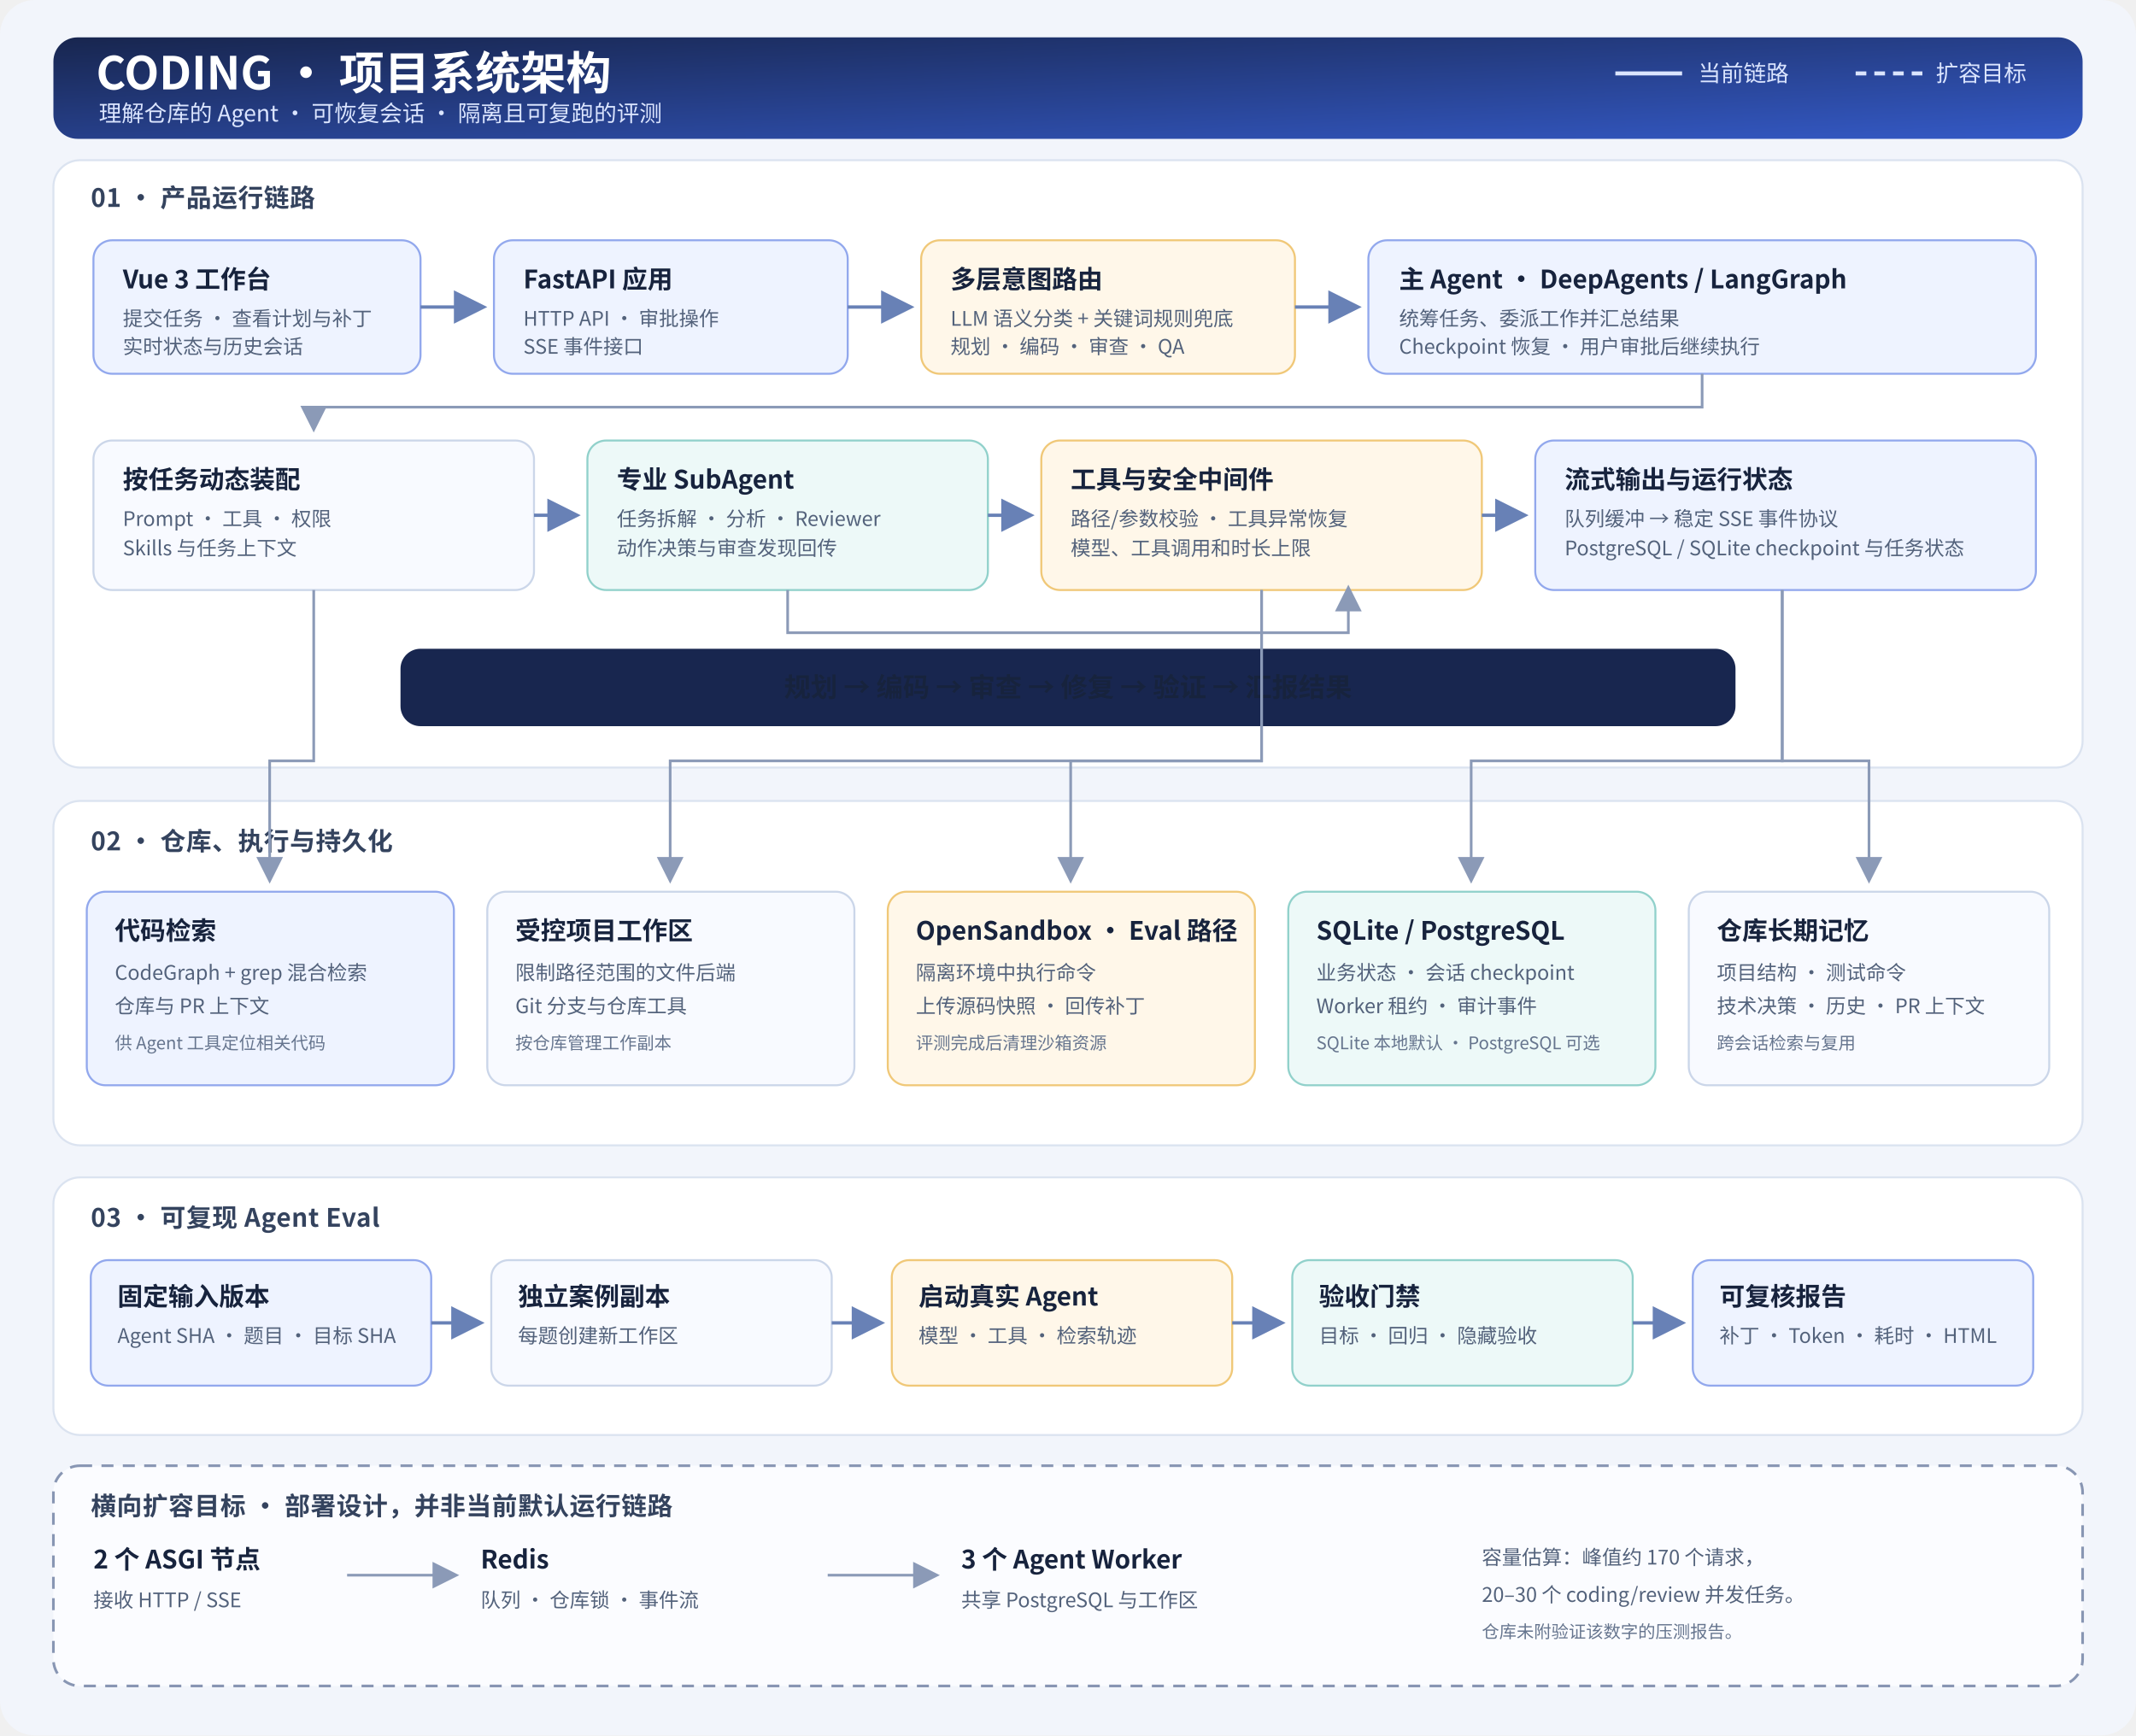
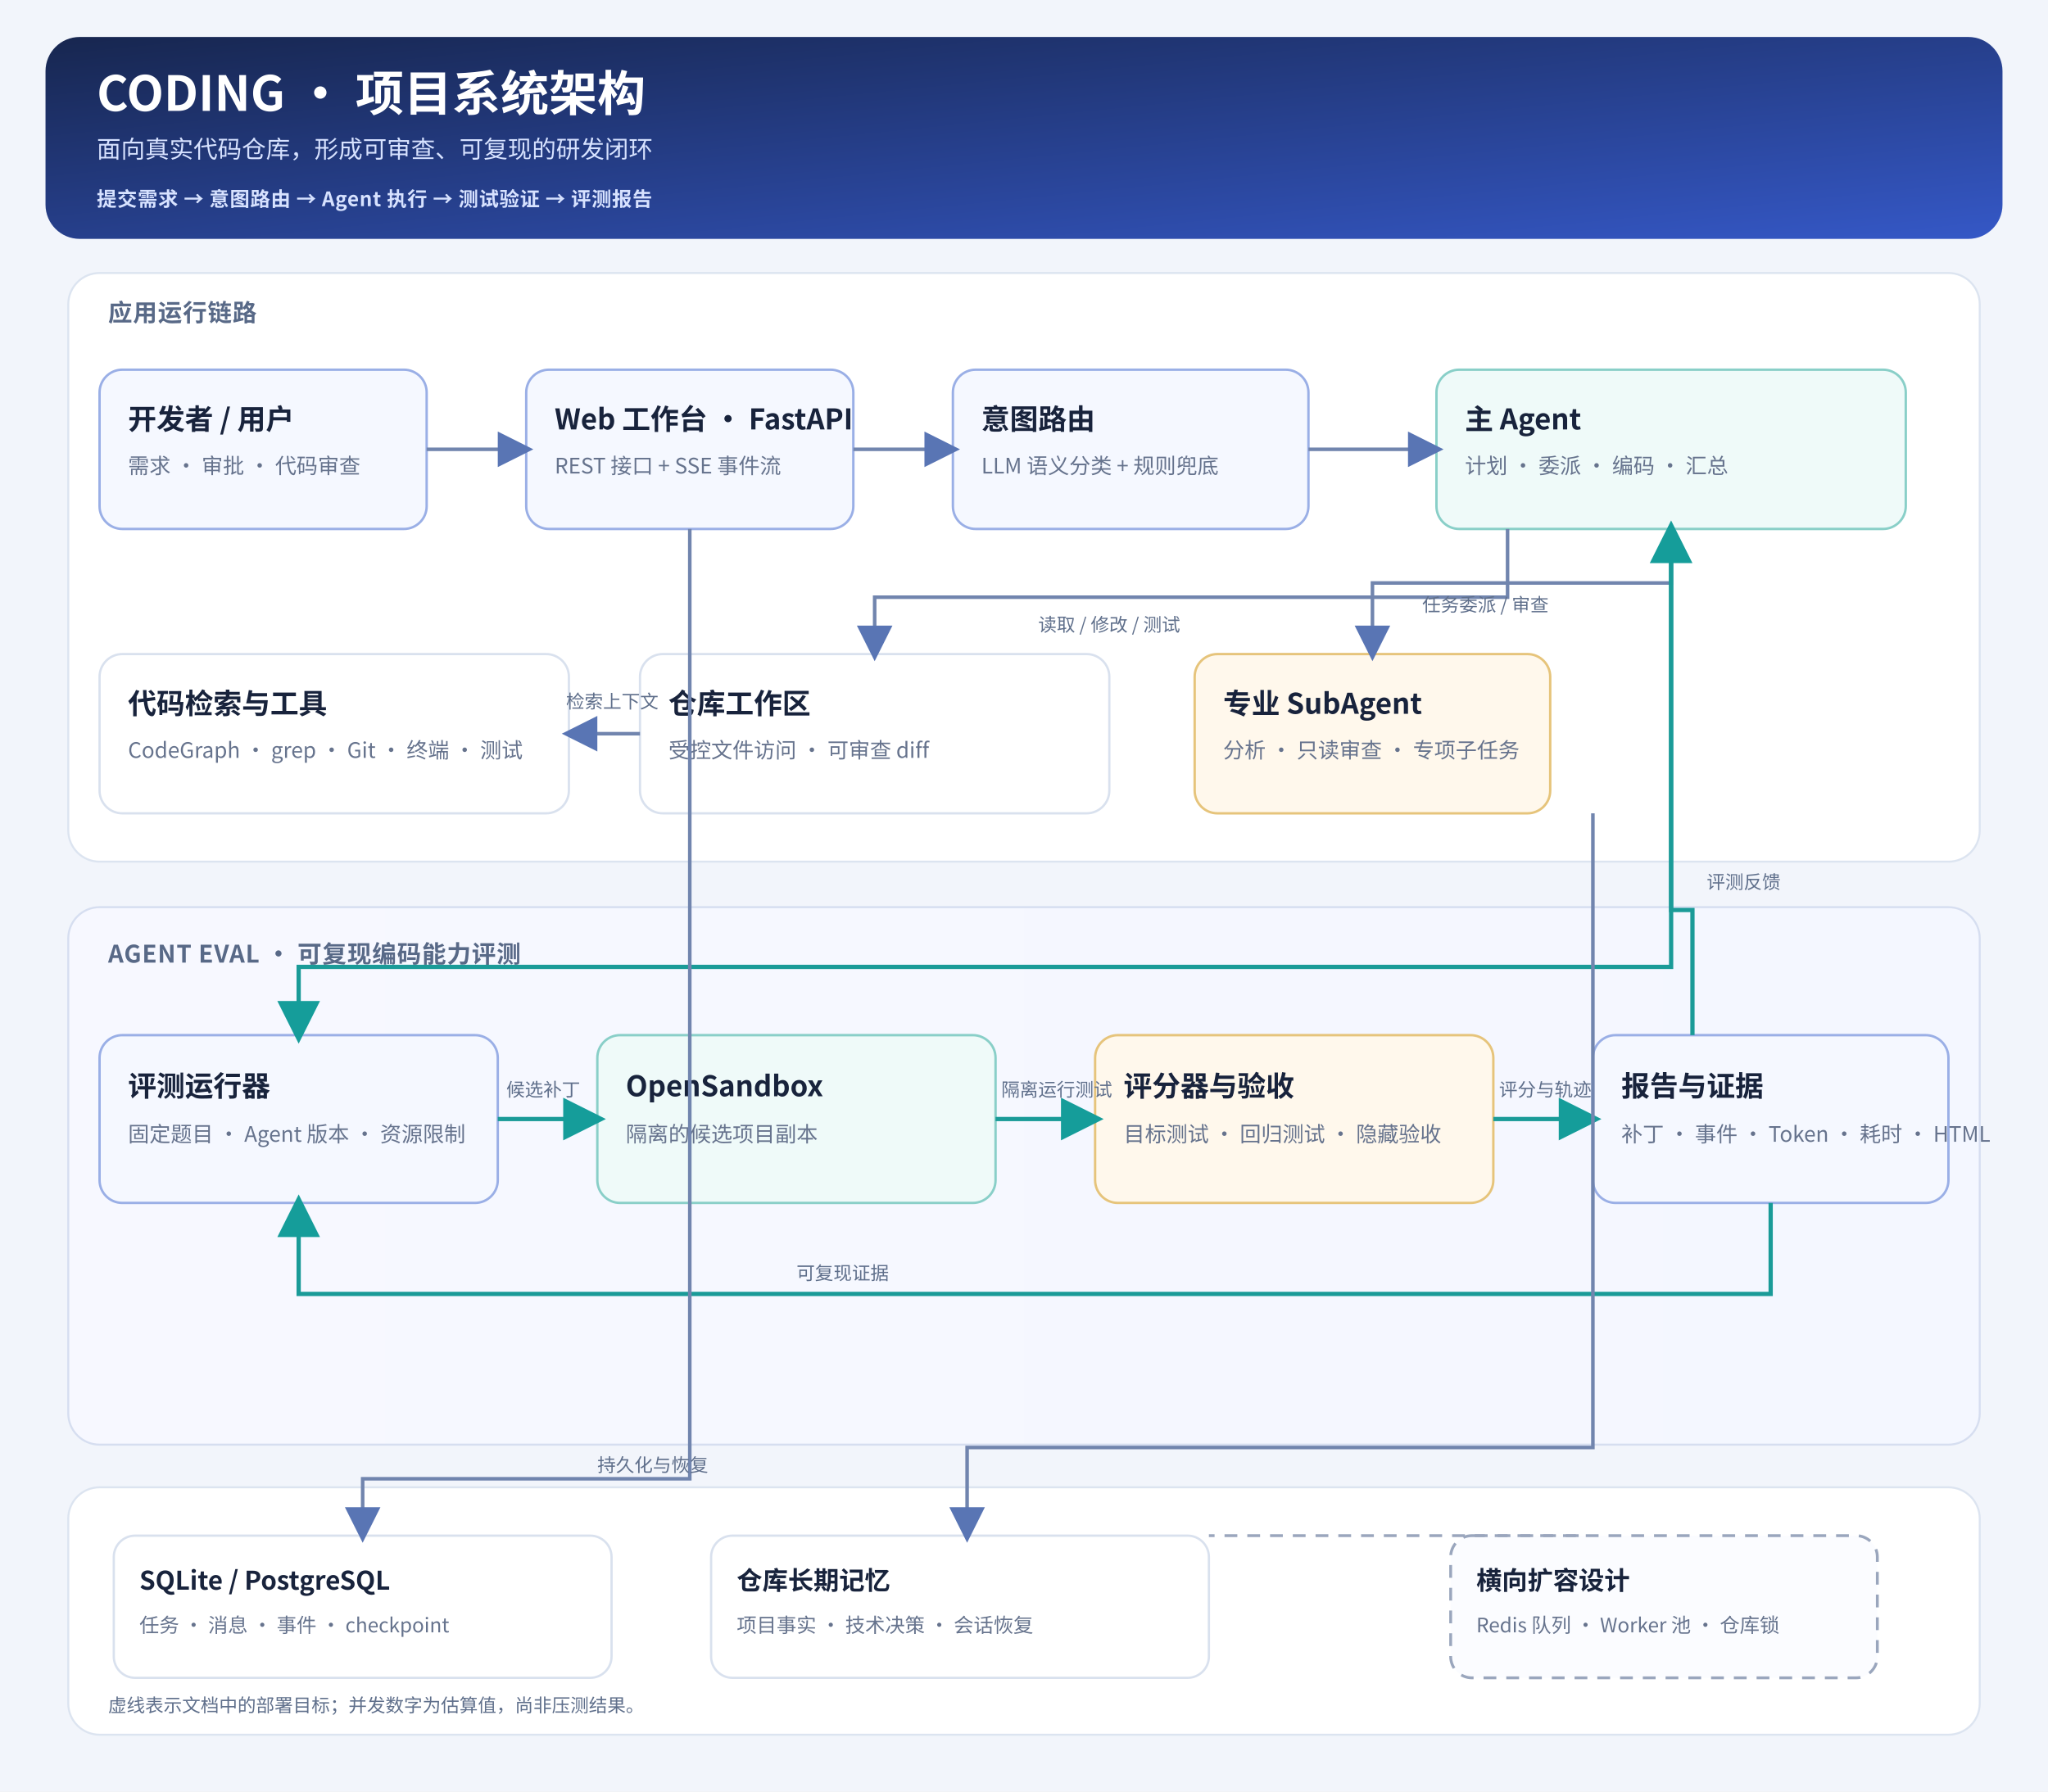
- <svg xmlns="http://www.w3.org/2000/svg" width="1600" height="1300" viewBox="0 0 1600 1300" role="img" aria-labelledby="title desc">
+ <svg xmlns="http://www.w3.org/2000/svg" width="1440" height="1260" viewBox="0 0 1440 1260" role="img" aria-labelledby="title desc">
  <defs>
-     <linearGradient id="hero" x1="0" x2="1" y1="0" y2="1">
-       <stop stop-color="#18264f" />
-       <stop offset="1" stop-color="#3459c5" />
+     <linearGradient id="hero" x1="0" y1="0" x2="1" y2="1">
+       <stop stop-color="#17264f" />
+       <stop offset="1" stop-color="#3558c7" />
+     </linearGradient>
+     <linearGradient id="evalbg" x1="0" y1="0" x2="1" y2="0">
+       <stop stop-color="#f7f8ff" />
+       <stop offset="1" stop-color="#f4f7ff" />
    </linearGradient>
    <marker id="arrow" markerWidth="10" markerHeight="10" refX="8" refY="5" orient="auto">
-       <path d="M0 0L10 5L0 10Z" fill="#6881b6" />
+       <path d="M0 0L10 5L0 10Z" fill="#5975b4" />
    </marker>
-     <marker id="arrow-light" markerWidth="10" markerHeight="10" refX="8" refY="5" orient="auto">
-       <path d="M0 0L10 5L0 10Z" fill="#8b9ab7" />
+     <marker id="arrowTeal" markerWidth="10" markerHeight="10" refX="8" refY="5" orient="auto">
+       <path d="M0 0L10 5L0 10Z" fill="#159d9a" />
    </marker>
-     <style>
-       text{font-family:"Microsoft YaHei","Noto Sans CJK SC","Segoe UI",Arial,sans-serif;fill:#17233d}
-       .title{font-size:34px;font-weight:750;fill:#fff}.subtitle{font-size:17px;fill:#dbe5ff}
-       .section{font-size:19px;font-weight:750;letter-spacing:.4px;fill:#34435e}
-       .head{font-size:19px;font-weight:700}.body{font-size:15px;fill:#53627b}.tiny{font-size:13px;fill:#66758e}
-       .panel{fill:#fff;stroke:#dbe3f0;stroke-width:1.5}.node{fill:#f8faff;stroke:#cbd6e9;stroke-width:1.5}
-       .blue{fill:#eef3ff;stroke:#92a8ed}.teal{fill:#edf9f8;stroke:#91d1cb}.amber{fill:#fff7e9;stroke:#f0c878}
-       .arrow{fill:none;stroke:#6881b6;stroke-width:2.5;marker-end:url(#arrow)}
-       .softarrow{fill:none;stroke:#8b9ab7;stroke-width:2;marker-end:url(#arrow-light)}
-       .dash{fill:#fbfcff;stroke:#8896b3;stroke-width:2;stroke-dasharray:9 7}
-     </style>
+     <style>text{font-family:Microsoft YaHei,Noto Sans CJK SC,Segoe UI,Arial,sans-serif;fill:#18233c} .title{font-size:34px;font-weight:760;fill:#fff} .sub{font-size:17px;fill:#d7e2ff} .section{font-size:17px;font-weight:750;letter-spacing:.5px;fill:#586987} .h{font-size:20px;font-weight:700} .b{font-size:15px;fill:#66738d} .small{font-size:13px;fill:#5f6f8b} .card{fill:#fff;stroke:#d9e1ee;stroke-width:1.6} .app{fill:#f5f8ff;stroke:#9aafe6;stroke-width:1.7} .teal{fill:#effaf9;stroke:#89cfc8;stroke-width:1.7} .amber{fill:#fff8ec;stroke:#e6c47b;stroke-width:1.7} .line{fill:none;stroke:#7185ae;stroke-width:2.5;marker-end:url(#arrow)} .flow{fill:none;stroke:#1a9b98;stroke-width:3;marker-end:url(#arrowTeal)} .future{fill:#fbfcff;stroke:#9aa6bd;stroke-width:2;stroke-dasharray:9 7} .tag{fill:#e9eefb} .tagtext{font-size:12px;font-weight:700;fill:#526790}</style>
  </defs>
-   <rect width="1600" height="1300" rx="26" fill="#f2f5fb" />
-   <rect x="40" y="28" width="1520" height="76" rx="18" fill="url(#hero)" />
-   <text x="72" y="67" class="title">CODING · 项目系统架构</text>
-   <text x="74" y="91" class="subtitle">理解仓库的 Agent · 可恢复会话 · 隔离且可复跑的评测</text>
-   <line x1="1210" y1="55" x2="1260" y2="55" stroke="#dbe5ff" stroke-width="3" />
-   <text x="1272" y="61" class="subtitle">当前链路</text>
-   <line x1="1390" y1="55" x2="1440" y2="55" stroke="#dbe5ff" stroke-width="3" stroke-dasharray="8 6" />
-   <text x="1450" y="61" class="subtitle">扩容目标</text>
-   <rect x="40" y="120" width="1520" height="455" rx="20" class="panel" />
-   <text x="68" y="155" class="section">01 · 产品运行链路</text>
-   <rect x="70" y="180" width="245" height="100" rx="14" class="node blue" />
-   <text x="92" y="216" class="head">Vue 3 工作台</text>
-   <text x="92" y="244" class="body">提交任务 · 查看计划与补丁</text>
-   <text x="92" y="265" class="body">实时状态与历史会话</text>
-   <rect x="370" y="180" width="265" height="100" rx="14" class="node blue" />
-   <text x="392" y="216" class="head">FastAPI 应用</text>
-   <text x="392" y="244" class="body">HTTP API · 审批操作</text>
-   <text x="392" y="265" class="body">SSE 事件接口</text>
-   <rect x="690" y="180" width="280" height="100" rx="14" class="node amber" />
-   <text x="712" y="216" class="head">多层意图路由</text>
-   <text x="712" y="244" class="body">LLM 语义分类 + 关键词规则兜底</text>
-   <text x="712" y="265" class="body">规划 · 编码 · 审查 · QA</text>
-   <rect x="1025" y="180" width="500" height="100" rx="14" class="node blue" />
-   <text x="1048" y="216" class="head">主 Agent · DeepAgents / LangGraph</text>
-   <text x="1048" y="244" class="body">统筹任务、委派工作并汇总结果</text>
-   <text x="1048" y="265" class="body">Checkpoint 恢复 · 用户审批后继续执行</text>
-   <path d="M315 230H360" class="arrow" />
-   <path d="M635 230H680" class="arrow" />
-   <path d="M970 230H1015" class="arrow" />
-   <rect x="70" y="330" width="330" height="112" rx="14" class="node" />
-   <text x="92" y="366" class="head">按任务动态装配</text>
-   <text x="92" y="394" class="body">Prompt · 工具 · 权限</text>
-   <text x="92" y="416" class="body">Skills 与任务上下文</text>
-   <rect x="440" y="330" width="300" height="112" rx="14" class="node teal" />
-   <text x="462" y="366" class="head">专业 SubAgent</text>
-   <text x="462" y="394" class="body">任务拆解 · 分析 · Reviewer</text>
-   <text x="462" y="416" class="body">动作决策与审查发现回传</text>
-   <rect x="780" y="330" width="330" height="112" rx="14" class="node amber" />
-   <text x="802" y="366" class="head">工具与安全中间件</text>
-   <text x="802" y="394" class="body">路径/参数校验 · 工具异常恢复</text>
-   <text x="802" y="416" class="body">模型、工具调用和时长上限</text>
-   <rect x="1150" y="330" width="375" height="112" rx="14" class="node blue" />
-   <text x="1172" y="366" class="head">流式输出与运行状态</text>
-   <text x="1172" y="394" class="body">队列缓冲 → 稳定 SSE 事件协议</text>
-   <text x="1172" y="416" class="body">PostgreSQL / SQLite checkpoint 与任务状态</text>
-   <path d="M1275 280V305H235V320" class="softarrow" />
-   <path d="M400 386H430" class="arrow" />
-   <path d="M740 386H770" class="arrow" />
-   <path d="M1110 386H1140" class="arrow" />
-   <path d="M590 442V474H1010V442" class="softarrow" />
-   <rect x="300" y="486" width="1000" height="58" rx="15" fill="#18264f" />
-   <text x="800" y="522" text-anchor="middle" font-size="20" font-weight="700" fill="#fff">规划 → 编码 → 审查 → 修复 → 验证 → 汇报结果</text>
-   <rect x="40" y="600" width="1520" height="258" rx="20" class="panel" />
-   <text x="68" y="637" class="section">02 · 仓库、执行与持久化</text>
-   <rect x="65" y="668" width="275" height="145" rx="14" class="node blue" />
-   <text x="86" y="704" class="head">代码检索</text>
-   <text x="86" y="734" class="body">CodeGraph + grep 混合检索</text>
-   <text x="86" y="759" class="body">仓库与 PR 上下文</text>
-   <text x="86" y="786" class="tiny">供 Agent 工具定位相关代码</text>
-   <rect x="365" y="668" width="275" height="145" rx="14" class="node" />
-   <text x="386" y="704" class="head">受控项目工作区</text>
-   <text x="386" y="734" class="body">限制路径范围的文件后端</text>
-   <text x="386" y="759" class="body">Git 分支与仓库工具</text>
-   <text x="386" y="786" class="tiny">按仓库管理工作副本</text>
-   <rect x="665" y="668" width="275" height="145" rx="14" class="node amber" />
-   <text x="686" y="704" class="head">OpenSandbox · Eval 路径</text>
-   <text x="686" y="734" class="body">隔离环境中执行命令</text>
-   <text x="686" y="759" class="body">上传源码快照 · 回传补丁</text>
-   <text x="686" y="786" class="tiny">评测完成后清理沙箱资源</text>
-   <rect x="965" y="668" width="275" height="145" rx="14" class="node teal" />
-   <text x="986" y="704" class="head">SQLite / PostgreSQL</text>
-   <text x="986" y="734" class="body">业务状态 · 会话 checkpoint</text>
-   <text x="986" y="759" class="body">Worker 租约 · 审计事件</text>
-   <text x="986" y="786" class="tiny">SQLite 本地默认 · PostgreSQL 可选</text>
-   <rect x="1265" y="668" width="270" height="145" rx="14" class="node" />
-   <text x="1286" y="704" class="head">仓库长期记忆</text>
-   <text x="1286" y="734" class="body">项目结构 · 测试命令</text>
-   <text x="1286" y="759" class="body">技术决策 · 历史 · PR 上下文</text>
-   <text x="1286" y="786" class="tiny">跨会话检索与复用</text>
-   <path d="M235 442V570H202V658" class="softarrow" />
-   <path d="M945 442V570H502V658" class="softarrow" />
-   <path d="M945 442V570H802V658" class="softarrow" />
-   <path d="M1335 442V570H1102V658" class="softarrow" />
-   <path d="M1335 442V570H1400V658" class="softarrow" />
-   <rect x="40" y="882" width="1520" height="193" rx="20" class="panel" />
-   <text x="68" y="919" class="section">03 · 可复现 Agent Eval</text>
-   <rect x="68" y="944" width="255" height="94" rx="13" class="node blue" />
-   <text x="88" y="978" class="head">固定输入版本</text>
-   <text x="88" y="1006" class="body">Agent SHA · 题目 · 目标 SHA</text>
-   <rect x="368" y="944" width="255" height="94" rx="13" class="node" />
-   <text x="388" y="978" class="head">独立案例副本</text>
-   <text x="388" y="1006" class="body">每题创建新工作区</text>
-   <rect x="668" y="944" width="255" height="94" rx="13" class="node amber" />
-   <text x="688" y="978" class="head">启动真实 Agent</text>
-   <text x="688" y="1006" class="body">模型 · 工具 · 检索轨迹</text>
-   <rect x="968" y="944" width="255" height="94" rx="13" class="node teal" />
-   <text x="988" y="978" class="head">验收门禁</text>
-   <text x="988" y="1006" class="body">目标 · 回归 · 隐藏验收</text>
-   <rect x="1268" y="944" width="255" height="94" rx="13" class="node blue" />
-   <text x="1288" y="978" class="head">可复核报告</text>
-   <text x="1288" y="1006" class="body">补丁 · Token · 耗时 · HTML</text>
-   <path d="M323 991H358" class="arrow" />
-   <path d="M623 991H658" class="arrow" />
-   <path d="M923 991H958" class="arrow" />
-   <path d="M1223 991H1258" class="arrow" />
-   <rect x="40" y="1098" width="1520" height="165" rx="20" class="dash" />
-   <text x="68" y="1135" class="section">横向扩容目标 · 部署设计，并非当前默认运行链路</text>
-   <text x="70" y="1175" class="head">2 个 ASGI 节点</text>
-   <text x="70" y="1204" class="body">接收 HTTP / SSE</text>
-   <path d="M260 1180H340" class="softarrow" />
-   <text x="360" y="1175" class="head">Redis</text>
-   <text x="360" y="1204" class="body">队列 · 仓库锁 · 事件流</text>
-   <path d="M620 1180H700" class="softarrow" />
-   <text x="720" y="1175" class="head">3 个 Agent Worker</text>
-   <text x="720" y="1204" class="body">共享 PostgreSQL 与工作区</text>
-   <text x="1110" y="1172" class="body">容量估算：峰值约 170 个请求，</text>
-   <text x="1110" y="1200" class="body">20–30 个 coding/review 并发任务。</text>
-   <text x="1110" y="1227" class="tiny">仓库未附验证该数字的压测报告。</text>
+   <rect width="1440" height="1260" fill="#f2f5fb" />
+   <rect x="32" y="26" width="1376" height="142" rx="24" fill="url(#hero)" />
+   <text x="68" y="78" class="title">CODING · 项目系统架构</text>
+   <text x="68" y="111" class="sub">面向真实代码仓库，形成可审查、可复现的研发闭环</text>
+   <text x="68" y="145" class="sub" style="font-size:14px;font-weight:700;letter-spacing:.4px">提交需求 → 意图路由 → Agent 执行 → 测试验证 → 评测报告</text>
+   <rect x="48" y="192" width="1344" height="414" rx="22" fill="#ffffff" stroke="#dce4f0" stroke-width="1.4" />
+   <text x="76" y="226" class="section">应用运行链路</text>
+   <rect x="70" y="260" width="230" height="112" rx="16" class="app" />
+   <text x="90" y="302" class="h">开发者 / 用户</text>
+   <text x="90" y="333" class="b">需求 · 审批 · 代码审查</text>
+   <rect x="370" y="260" width="230" height="112" rx="16" class="app" />
+   <text x="390" y="302" class="h">Web 工作台 · FastAPI</text>
+   <text x="390" y="333" class="b">REST 接口 + SSE 事件流</text>
+   <rect x="670" y="260" width="250" height="112" rx="16" class="app" />
+   <text x="690" y="302" class="h">意图路由</text>
+   <text x="690" y="333" class="b">LLM 语义分类 + 规则兜底</text>
+   <rect x="1010" y="260" width="330" height="112" rx="16" class="teal" />
+   <text x="1030" y="302" class="h">主 Agent</text>
+   <text x="1030" y="333" class="b">计划 · 委派 · 编码 · 汇总</text>
+   <rect x="70" y="460" width="330" height="112" rx="16" class="card" />
+   <text x="90" y="502" class="h">代码检索与工具</text>
+   <text x="90" y="533" class="b">CodeGraph · grep · Git · 终端 · 测试</text>
+   <rect x="450" y="460" width="330" height="112" rx="16" class="card" />
+   <text x="470" y="502" class="h">仓库工作区</text>
+   <text x="470" y="533" class="b">受控文件访问 · 可审查 diff</text>
+   <rect x="840" y="460" width="250" height="112" rx="16" class="amber" />
+   <text x="860" y="502" class="h">专业 SubAgent</text>
+   <text x="860" y="533" class="b">分析 · 只读审查 · 专项子任务</text>
+   <path id="p1" d="M300 316H370" class="line" />
+   <path id="p2" d="M600 316H670" class="line" />
+   <path id="p3" d="M920 316H1010" class="line" />
+   <path id="p4" d="M1175 372V410H965V460" class="line" />
+   <path id="p5" d="M1060 372V420H615V460" class="line" />
+   <path id="p6" d="M450 516H400" class="line" />
+   <text x="1000" y="430" class="small">任务委派 / 审查</text>
+   <text x="730" y="444" class="small">读取 / 修改 / 测试</text>
+   <text x="398" y="498" class="small">检索上下文</text>
+   <rect x="48" y="638" width="1344" height="378" rx="22" fill="url(#evalbg)" stroke="#d6def0" stroke-width="1.4" />
+   <text x="76" y="677" class="section">AGENT EVAL · 可复现编码能力评测</text>
+   <rect x="70" y="728" width="280" height="118" rx="16" class="app" />
+   <text x="90" y="771" class="h">评测运行器</text>
+   <text x="90" y="803" class="b">固定题目 · Agent 版本 · 资源限制</text>
+   <rect x="420" y="728" width="280" height="118" rx="16" class="teal" />
+   <text x="440" y="771" class="h">OpenSandbox</text>
+   <text x="440" y="803" class="b">隔离的候选项目副本</text>
+   <rect x="770" y="728" width="280" height="118" rx="16" class="amber" />
+   <text x="790" y="771" class="h">评分器与验收</text>
+   <text x="790" y="803" class="b">目标测试 · 回归测试 · 隐藏验收</text>
+   <rect x="1120" y="728" width="250" height="118" rx="16" class="app" />
+   <text x="1140" y="771" class="h">报告与证据</text>
+   <text x="1140" y="803" class="b">补丁 · 事件 · Token · 耗时 · HTML</text>
+   <path id="p7" d="M350 787H420" class="flow" />
+   <path id="p8" d="M700 787H770" class="flow" />
+   <path id="p9" d="M1050 787H1120" class="flow" />
+   <path id="p10" d="M1245 846V910H210V846" class="flow" />
+   <path id="p11" d="M1175 372V680H210V728" class="flow" />
+   <path id="p12" d="M1190 728V640H1175V372" class="flow" />
+   <text x="356" y="771" class="small">候选补丁</text>
+   <text x="704" y="771" class="small">隔离运行测试</text>
+   <text x="1054" y="771" class="small">评分与轨迹</text>
+   <text x="560" y="900" class="small">可复现证据</text>
+   <text x="1200" y="625" class="small">评测反馈</text>
+   <rect x="48" y="1046" width="1344" height="174" rx="22" fill="#fff" stroke="#dce4f0" stroke-width="1.4" />
+   <rect x="80" y="1080" width="350" height="100" rx="15" class="card" />
+   <text x="98" y="1118" class="h" style="font-size:18px">SQLite / PostgreSQL</text>
+   <text x="98" y="1148" class="b" style="font-size:14px">任务 · 消息 · 事件 · checkpoint</text>
+   <rect x="500" y="1080" width="350" height="100" rx="15" class="card" />
+   <text x="518" y="1118" class="h" style="font-size:18px">仓库长期记忆</text>
+   <text x="518" y="1148" class="b" style="font-size:14px">项目事实 · 技术决策 · 会话恢复</text>
+   <rect x="1020" y="1080" width="300" height="100" rx="15" class="future" />
+   <text x="1038" y="1118" class="h" style="font-size:18px">横向扩容设计</text>
+   <text x="1038" y="1148" class="b" style="font-size:14px">Redis 队列 · Worker 池 · 仓库锁</text>
+   <path id="p13" d="M485 372V1040H255V1080" class="line" />
+   <path id="p14" d="M1120 572V1018H680V1080" class="line" />
+   <path id="p15" d="M1110 1080H850" class="future" />
+   <text x="420" y="1035" class="small">持久化与恢复</text>
+   <text x="76" y="1204" class="small">虚线表示文档中的部署目标；并发数字为估算值，尚非压测结果。</text>
</svg>
